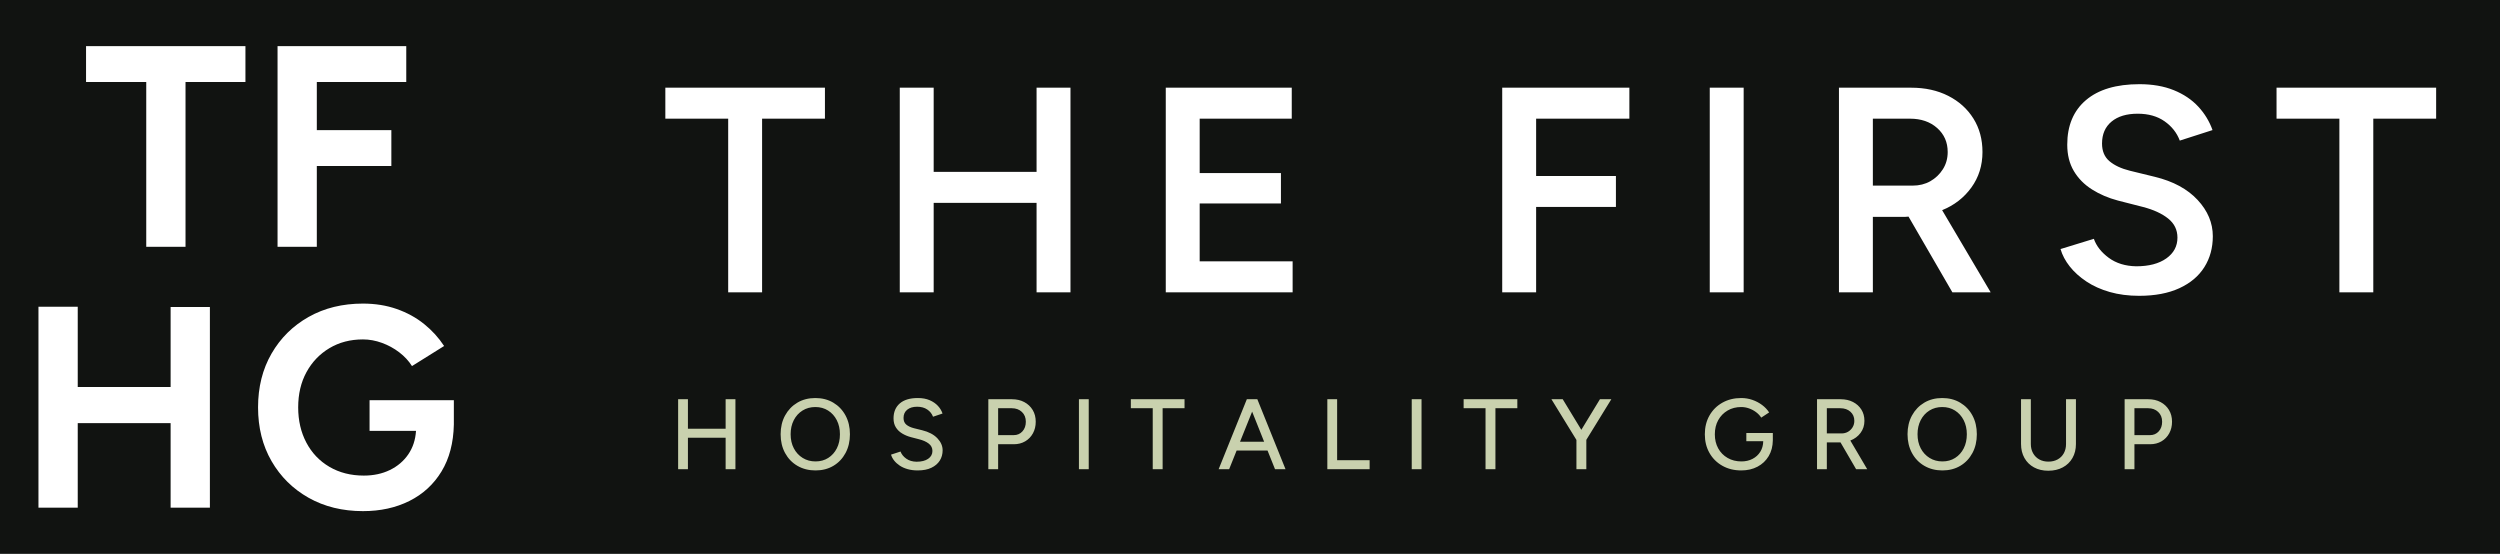
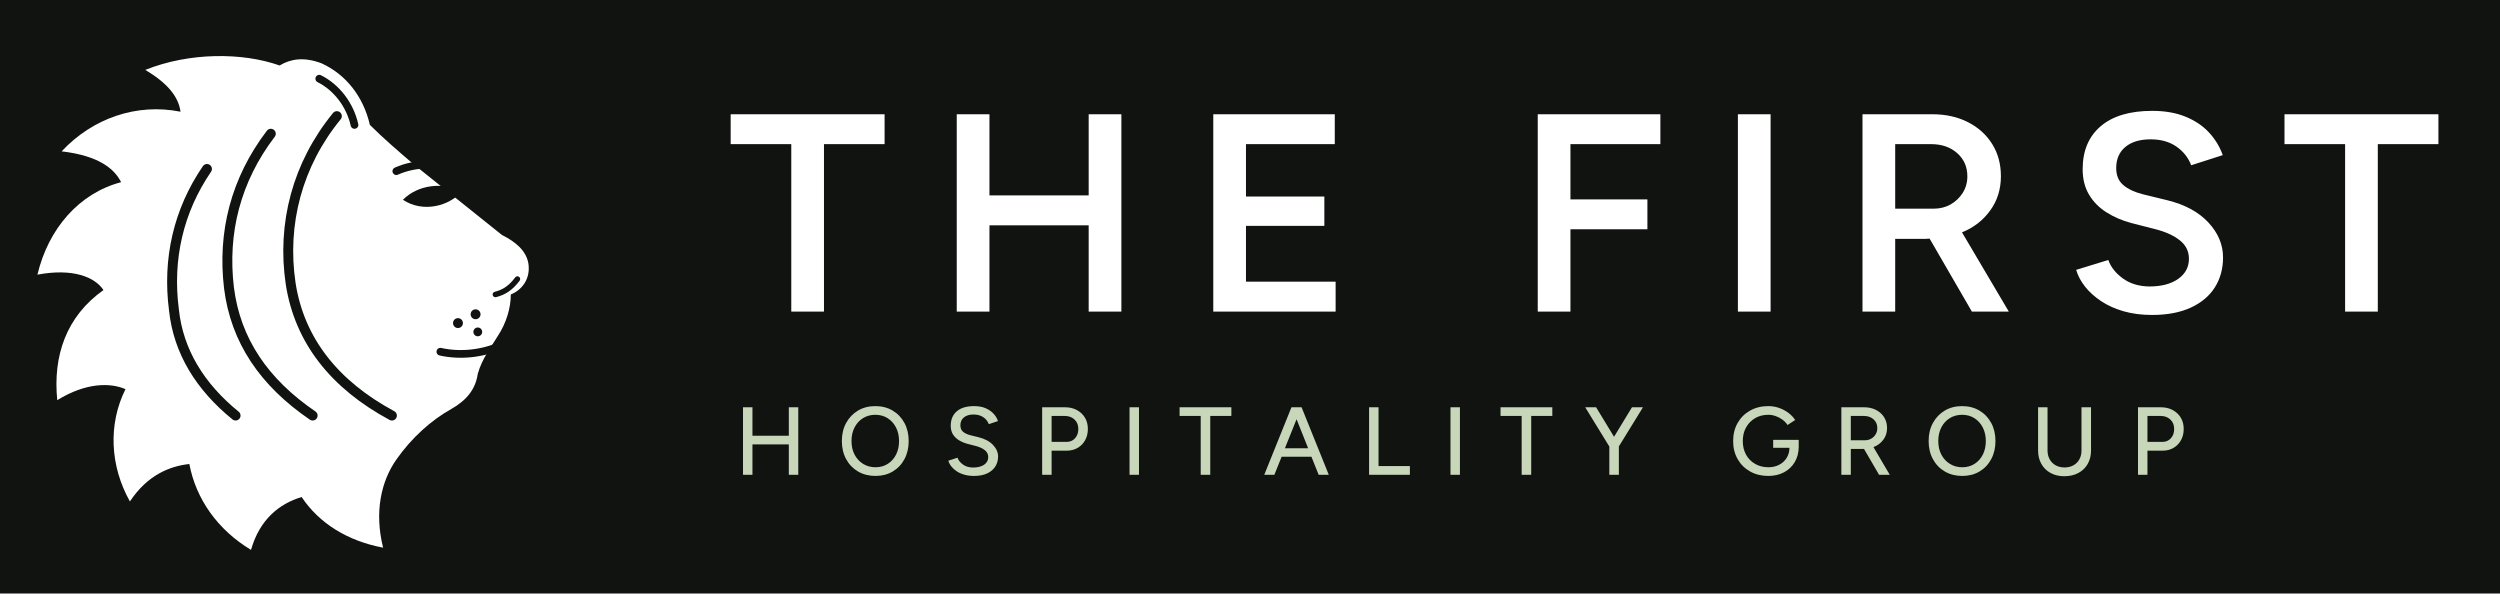
- <svg xmlns="http://www.w3.org/2000/svg" viewBox="0 0 325 72" width="325" height="72" role="img" aria-label="The First Hospitality Group">
-   <rect width="325" height="72" fill="#111311" />
-   <path d="M19.012 32.087V10.658H11.186V6.0H31.907V10.658H24.118V32.087Z M36.081 32.087V6.0H52.814V10.658H41.186V16.919H50.876V21.578H41.186V32.087Z M5.0 66.0V39.876H10.106V50.311H22.18V39.913H27.286V66.0H22.18V55.006H10.106V66.0Z M47.186 66.447Q43.199 66.447 40.124 64.714Q37.05 62.981 35.298 59.944Q33.547 56.907 33.547 52.957Q33.547 49.006 35.298 45.969Q37.05 42.932 40.124 41.199Q43.199 39.466 47.186 39.466Q49.571 39.466 51.584 40.174Q53.596 40.882 55.143 42.13Q56.689 43.379 57.733 44.981L53.559 47.59Q52.925 46.584 51.901 45.801Q50.876 45.019 49.646 44.571Q48.416 44.124 47.186 44.124Q44.727 44.124 42.826 45.261Q40.925 46.398 39.845 48.373Q38.764 50.348 38.764 52.957Q38.764 55.528 39.826 57.54Q40.888 59.553 42.826 60.689Q44.764 61.826 47.298 61.826Q49.199 61.826 50.689 61.099Q52.18 60.373 53.075 59.068Q53.969 57.764 54.081 56.012H48.043V52.025H59.0V55.193Q58.925 58.77 57.398 61.286Q55.87 63.801 53.224 65.124Q50.578 66.447 47.186 66.447Z" fill="#FFFFFF" />
-   <path d="M94.664 38.0V15.428H86.494V11.4H107.242V15.428H99.072V38.0ZM116.97 38.0V11.4H121.378V22.344H134.754V11.4H139.162V38.0H134.754V26.372H121.378V38.0ZM151.55 38.0V11.4H167.928V15.428H155.958V22.496H166.522V26.448H155.958V33.972H168.042V38.0ZM195.288 38.0V11.4H211.818V15.428H199.696V22.876H210.07V26.904H199.696V38.0ZM222.268 38.0V11.4H226.676V38.0ZM239.064 38.0V11.4H248.45Q251.186 11.4 253.276 12.464Q255.366 13.528 256.544 15.409Q257.722 17.29 257.722 19.76Q257.722 22.382 256.278 24.377Q254.834 26.372 252.478 27.322L258.786 38.0H253.808L248.108 28.158Q247.88 28.196 247.633 28.196Q247.386 28.196 247.12 28.196H243.472V38.0ZM243.472 24.13H248.64Q249.932 24.13 250.939 23.56Q251.946 22.99 252.573 22.002Q253.2 21.014 253.2 19.76Q253.2 17.86 251.832 16.644Q250.464 15.428 248.298 15.428H243.472ZM278.09 38.456Q276.0 38.456 274.271 37.962Q272.542 37.468 271.231 36.594Q269.92 35.72 269.065 34.637Q268.21 33.554 267.868 32.376L272.2 31.046Q272.694 32.452 274.138 33.516Q275.582 34.58 277.71 34.618Q280.18 34.618 281.624 33.592Q283.068 32.566 283.068 30.894Q283.068 29.374 281.852 28.405Q280.636 27.436 278.584 26.904L275.316 26.068Q273.454 25.574 271.953 24.624Q270.452 23.674 269.597 22.23Q268.742 20.786 268.742 18.81Q268.742 15.086 271.174 13.015Q273.606 10.944 278.128 10.944Q280.674 10.944 282.593 11.723Q284.512 12.502 285.766 13.851Q287.02 15.2 287.628 16.91L283.372 18.278Q282.802 16.758 281.396 15.77Q279.99 14.782 277.9 14.782Q275.734 14.782 274.499 15.808Q273.264 16.834 273.264 18.658Q273.264 20.14 274.233 20.957Q275.202 21.774 276.874 22.192L280.142 22.99Q283.714 23.864 285.69 25.992Q287.666 28.12 287.666 30.704Q287.666 32.984 286.564 34.732Q285.462 36.48 283.315 37.468Q281.168 38.456 278.09 38.456ZM304.12 38.0V15.428H295.95V11.4H316.698V15.428H308.528V38.0Z" fill="#FFFFFF" />
-   <path d="M88.157 61.0V51.9H89.431V55.735H94.332V51.9H95.606V61.0H94.332V56.905H89.431V61.0ZM106.019 61.156Q104.693 61.156 103.666 60.558Q102.639 59.96 102.06 58.894Q101.482 57.828 101.482 56.45Q101.482 55.072 102.06 54.013Q102.639 52.953 103.653 52.349Q104.667 51.744 105.993 51.744Q107.319 51.744 108.333 52.349Q109.347 52.953 109.919 54.013Q110.491 55.072 110.491 56.45Q110.491 57.828 109.919 58.894Q109.347 59.96 108.34 60.558Q107.332 61.156 106.019 61.156ZM106.019 59.986Q106.955 59.986 107.67 59.531Q108.385 59.076 108.788 58.283Q109.191 57.49 109.191 56.45Q109.191 55.423 108.781 54.623Q108.372 53.824 107.65 53.369Q106.929 52.914 105.993 52.914Q105.057 52.914 104.329 53.369Q103.601 53.824 103.191 54.623Q102.782 55.423 102.782 56.45Q102.782 57.49 103.198 58.283Q103.614 59.076 104.349 59.531Q105.083 59.986 106.019 59.986ZM119.305 61.156Q118.577 61.156 117.986 60.987Q117.394 60.818 116.959 60.525Q116.523 60.233 116.237 59.869Q115.951 59.505 115.834 59.102L117.069 58.699Q117.264 59.232 117.81 59.622Q118.356 60.012 119.149 60.025Q120.111 60.025 120.663 59.642Q121.216 59.258 121.216 58.621Q121.216 58.036 120.735 57.666Q120.254 57.295 119.461 57.1L118.408 56.827Q117.784 56.658 117.27 56.346Q116.757 56.034 116.458 55.553Q116.159 55.072 116.159 54.396Q116.159 53.148 116.972 52.446Q117.784 51.744 119.318 51.744Q120.202 51.744 120.852 52.023Q121.502 52.303 121.925 52.758Q122.347 53.213 122.529 53.759L121.294 54.175Q121.073 53.59 120.54 53.233Q120.007 52.875 119.227 52.875Q118.408 52.875 117.934 53.265Q117.459 53.655 117.459 54.331Q117.459 54.903 117.829 55.209Q118.2 55.514 118.824 55.67L119.877 55.93Q121.151 56.242 121.847 56.963Q122.542 57.685 122.542 58.543Q122.542 59.284 122.172 59.876Q121.801 60.467 121.079 60.811Q120.358 61.156 119.305 61.156ZM128.483 61.0V51.9H131.551Q132.461 51.9 133.156 52.27Q133.852 52.641 134.249 53.297Q134.645 53.954 134.645 54.825Q134.645 55.67 134.281 56.333Q133.917 56.996 133.274 57.373Q132.63 57.75 131.798 57.75H129.757V61.0ZM129.757 56.567H131.785Q132.474 56.567 132.916 56.079Q133.358 55.592 133.358 54.825Q133.358 54.032 132.845 53.551Q132.331 53.07 131.538 53.07H129.757ZM140.261 61.0V51.9H141.535V61.0ZM149.855 61.0V53.07H147.008V51.9H153.989V53.07H151.142V61.0ZM158.422 61.0 162.088 51.9H163.453L167.119 61.0H165.754L164.779 58.569H160.762L159.787 61.0ZM161.204 57.425H164.337L162.777 53.512ZM172.553 61.0V51.9H173.827V59.83H178.052V61.0ZM183.525 61.0V51.9H184.799V61.0ZM193.119 61.0V53.07H190.272V51.9H197.253V53.07H194.406V61.0ZM204.936 61.0V57.191L201.686 51.9H203.155L205.573 55.878L207.991 51.9H209.473L206.223 57.178V61.0ZM226.36 61.156Q224.982 61.156 223.91 60.552Q222.837 59.947 222.233 58.888Q221.628 57.828 221.628 56.463Q221.628 55.072 222.233 54.013Q222.837 52.953 223.91 52.349Q224.982 51.744 226.36 51.744Q227.114 51.744 227.81 51.984Q228.505 52.225 229.071 52.648Q229.636 53.07 229.987 53.616L228.96 54.292Q228.7 53.889 228.284 53.577Q227.868 53.265 227.368 53.09Q226.867 52.914 226.36 52.914Q225.359 52.914 224.586 53.369Q223.812 53.824 223.37 54.617Q222.928 55.41 222.928 56.463Q222.928 57.49 223.364 58.283Q223.799 59.076 224.586 59.531Q225.372 59.986 226.386 59.986Q227.192 59.986 227.829 59.654Q228.466 59.323 228.837 58.731Q229.207 58.14 229.22 57.36H227.023V56.294H230.468V57.23Q230.455 58.413 229.929 59.297Q229.402 60.181 228.479 60.668Q227.556 61.156 226.36 61.156ZM236.214 61.0V51.9H239.282Q240.192 51.9 240.888 52.258Q241.583 52.615 241.98 53.245Q242.376 53.876 242.376 54.708Q242.376 55.605 241.869 56.281Q241.362 56.957 240.543 57.269L242.74 61.0H241.297L239.269 57.516Q239.191 57.516 239.1 57.516Q239.009 57.516 238.918 57.516H237.488V61.0ZM237.488 56.346H239.399Q239.867 56.346 240.238 56.132Q240.608 55.917 240.836 55.547Q241.063 55.176 241.063 54.708Q241.063 53.98 240.556 53.525Q240.049 53.07 239.243 53.07H237.488ZM252.516 61.156Q251.19 61.156 250.163 60.558Q249.136 59.96 248.558 58.894Q247.979 57.828 247.979 56.45Q247.979 55.072 248.558 54.013Q249.136 52.953 250.15 52.349Q251.164 51.744 252.49 51.744Q253.816 51.744 254.83 52.349Q255.844 52.953 256.416 54.013Q256.988 55.072 256.988 56.45Q256.988 57.828 256.416 58.894Q255.844 59.96 254.837 60.558Q253.829 61.156 252.516 61.156ZM252.516 59.986Q253.452 59.986 254.167 59.531Q254.882 59.076 255.285 58.283Q255.688 57.49 255.688 56.45Q255.688 55.423 255.279 54.623Q254.869 53.824 254.148 53.369Q253.426 52.914 252.49 52.914Q251.554 52.914 250.826 53.369Q250.098 53.824 249.689 54.623Q249.279 55.423 249.279 56.45Q249.279 57.49 249.695 58.283Q250.111 59.076 250.846 59.531Q251.58 59.986 252.516 59.986ZM266.27 61.195Q265.217 61.195 264.418 60.76Q263.618 60.324 263.176 59.537Q262.734 58.751 262.734 57.724V51.9H264.008V57.724Q264.008 58.4 264.3 58.92Q264.593 59.44 265.106 59.726Q265.62 60.012 266.296 60.012Q266.972 60.012 267.492 59.726Q268.012 59.44 268.298 58.92Q268.584 58.4 268.584 57.724V51.9H269.871V57.724Q269.871 58.751 269.423 59.537Q268.974 60.324 268.161 60.76Q267.349 61.195 266.27 61.195ZM276.202 61.0V51.9H279.27Q280.18 51.9 280.875 52.27Q281.571 52.641 281.968 53.297Q282.364 53.954 282.364 54.825Q282.364 55.67 282.0 56.333Q281.636 56.996 280.993 57.373Q280.349 57.75 279.517 57.75H277.476V61.0ZM277.476 56.567H279.504Q280.193 56.567 280.635 56.079Q281.077 55.592 281.077 54.825Q281.077 54.032 280.563 53.551Q280.05 53.07 279.257 53.07H277.476Z" fill="#C9D1AE" />
+ <svg xmlns="http://www.w3.org/2000/svg" viewBox="0 0 337 80" width="337" height="80" role="img" aria-label="The First Hospitality Group">
+   <rect width="337.192" height="80" fill="#111311" />
+   <g transform="translate(0.0 2.0) scale(0.1484)">
+     <path d="M336 100 C330 74 314 54 292 44 C276 38 264 40 254 46 C220 34 172 34 132 50 C152 62 162 74 164 88 C124 80 84 94 56 124 C90 128 104 140 110 152 C72 162 44 194 34 236 C66 230 86 238 94 250 C60 274 48 310 52 350 C78 334 100 334 114 340 C98 372 100 410 118 442 C134 418 154 410 172 408 C178 440 198 468 228 486 C236 458 254 444 274 438 C290 462 316 478 348 484 C340 452 346 424 360 404 C374 384 392 368 410 358 C424 350 432 340 434 326 C438 312 446 302 452 292 C460 280 464 266 464 254 C474 250 482 240 480 226 C478 214 468 206 456 200 L376 136 C362 124 348 112 336 100 Z" fill="#FFFFFF" />
+     <path d="M306 92 C270 136 256 190 264 244 C272 296 304 336 356 364 M246 108 C214 150 202 198 208 248 C214 296 240 334 284 364 M188 140 C162 178 152 222 158 268 C162 306 182 338 214 364" stroke="#111311" stroke-width="9" stroke-linecap="round" fill="none" />
+     <path d="M366 168 C380 154 402 152 420 160 C408 174 384 180 366 168 Z" fill="#111311" />
+     <path d="M360 142 C378 134 400 134 420 142" stroke="#111311" stroke-width="7" stroke-linecap="round" fill="none" />
+     <path d="M290 58 C306 66 318 82 322 100" stroke="#111311" stroke-width="7" stroke-linecap="round" fill="none" />
+     <path d="M456 300 C438 308 418 310 400 306" stroke="#111311" stroke-width="7" stroke-linecap="round" fill="none" />
+     <path d="M470 240 C464 248 458 252 450 254" stroke="#111311" stroke-width="5" stroke-linecap="round" fill="none" />
+     <g fill="#111311">
+       <circle cx="432" cy="272" r="4.5" />
+       <circle cx="416" cy="280" r="4.5" />
+       <circle cx="434" cy="288" r="4" />
+     </g>
+   </g>
+   <path d="M106.664 42.0V19.428H98.494V15.4H119.242V19.428H111.072V42.0ZM128.97 42.0V15.4H133.378V26.344H146.754V15.4H151.162V42.0H146.754V30.372H133.378V42.0ZM163.55 42.0V15.4H179.928V19.428H167.958V26.496H178.522V30.448H167.958V37.972H180.042V42.0ZM207.288 42.0V15.4H223.818V19.428H211.696V26.876H222.07V30.904H211.696V42.0ZM234.268 42.0V15.4H238.676V42.0ZM251.064 42.0V15.4H260.45Q263.186 15.4 265.276 16.464Q267.366 17.528 268.544 19.409Q269.722 21.29 269.722 23.76Q269.722 26.382 268.278 28.377Q266.834 30.372 264.478 31.322L270.786 42.0H265.808L260.108 32.158Q259.88 32.196 259.633 32.196Q259.386 32.196 259.12 32.196H255.472V42.0ZM255.472 28.13H260.64Q261.932 28.13 262.939 27.56Q263.946 26.99 264.573 26.002Q265.2 25.014 265.2 23.76Q265.2 21.86 263.832 20.644Q262.464 19.428 260.298 19.428H255.472ZM290.09 42.456Q288.0 42.456 286.271 41.962Q284.542 41.468 283.231 40.594Q281.92 39.72 281.065 38.637Q280.21 37.554 279.868 36.376L284.2 35.046Q284.694 36.452 286.138 37.516Q287.582 38.58 289.71 38.618Q292.18 38.618 293.624 37.592Q295.068 36.566 295.068 34.894Q295.068 33.374 293.852 32.405Q292.636 31.436 290.584 30.904L287.316 30.068Q285.454 29.574 283.953 28.624Q282.452 27.674 281.597 26.23Q280.742 24.786 280.742 22.81Q280.742 19.086 283.174 17.015Q285.606 14.944 290.128 14.944Q292.674 14.944 294.593 15.723Q296.512 16.502 297.766 17.851Q299.02 19.2 299.628 20.91L295.372 22.278Q294.802 20.758 293.396 19.77Q291.99 18.782 289.9 18.782Q287.734 18.782 286.499 19.808Q285.264 20.834 285.264 22.658Q285.264 24.14 286.233 24.957Q287.202 25.774 288.874 26.192L292.142 26.99Q295.714 27.864 297.69 29.992Q299.666 32.12 299.666 34.704Q299.666 36.984 298.564 38.732Q297.462 40.48 295.315 41.468Q293.168 42.456 290.09 42.456ZM316.12 42.0V19.428H307.95V15.4H328.698V19.428H320.528V42.0Z" fill="#FFFFFF" />
+   <path d="M100.157 64.0V54.9H101.431V58.735H106.332V54.9H107.606V64.0H106.332V59.905H101.431V64.0ZM118.019 64.156Q116.693 64.156 115.666 63.558Q114.639 62.96 114.06 61.894Q113.482 60.828 113.482 59.45Q113.482 58.072 114.06 57.013Q114.639 55.953 115.653 55.349Q116.667 54.744 117.993 54.744Q119.319 54.744 120.333 55.349Q121.347 55.953 121.919 57.013Q122.491 58.072 122.491 59.45Q122.491 60.828 121.919 61.894Q121.347 62.96 120.34 63.558Q119.332 64.156 118.019 64.156ZM118.019 62.986Q118.955 62.986 119.67 62.531Q120.385 62.076 120.788 61.283Q121.191 60.49 121.191 59.45Q121.191 58.423 120.781 57.623Q120.372 56.824 119.65 56.369Q118.929 55.914 117.993 55.914Q117.057 55.914 116.329 56.369Q115.601 56.824 115.191 57.623Q114.782 58.423 114.782 59.45Q114.782 60.49 115.198 61.283Q115.614 62.076 116.349 62.531Q117.083 62.986 118.019 62.986ZM131.305 64.156Q130.577 64.156 129.986 63.987Q129.394 63.818 128.959 63.525Q128.523 63.233 128.237 62.869Q127.951 62.505 127.834 62.102L129.069 61.699Q129.264 62.232 129.81 62.622Q130.356 63.012 131.149 63.025Q132.111 63.025 132.663 62.642Q133.216 62.258 133.216 61.621Q133.216 61.036 132.735 60.666Q132.254 60.295 131.461 60.1L130.408 59.827Q129.784 59.658 129.271 59.346Q128.757 59.034 128.458 58.553Q128.159 58.072 128.159 57.396Q128.159 56.148 128.972 55.446Q129.784 54.744 131.318 54.744Q132.202 54.744 132.852 55.023Q133.502 55.303 133.925 55.758Q134.347 56.213 134.529 56.759L133.294 57.175Q133.073 56.59 132.54 56.233Q132.007 55.875 131.227 55.875Q130.408 55.875 129.934 56.265Q129.459 56.655 129.459 57.331Q129.459 57.903 129.829 58.209Q130.2 58.514 130.824 58.67L131.877 58.93Q133.151 59.242 133.846 59.963Q134.542 60.685 134.542 61.543Q134.542 62.284 134.172 62.876Q133.801 63.467 133.079 63.812Q132.358 64.156 131.305 64.156ZM140.483 64.0V54.9H143.551Q144.461 54.9 145.157 55.27Q145.852 55.641 146.249 56.297Q146.645 56.954 146.645 57.825Q146.645 58.67 146.281 59.333Q145.917 59.996 145.274 60.373Q144.63 60.75 143.798 60.75H141.757V64.0ZM141.757 59.567H143.785Q144.474 59.567 144.916 59.079Q145.358 58.592 145.358 57.825Q145.358 57.032 144.845 56.551Q144.331 56.07 143.538 56.07H141.757ZM152.261 64.0V54.9H153.535V64.0ZM161.855 64.0V56.07H159.008V54.9H165.989V56.07H163.142V64.0ZM170.422 64.0 174.088 54.9H175.453L179.119 64.0H177.754L176.779 61.569H172.762L171.787 64.0ZM173.204 60.425H176.337L174.777 56.512ZM184.553 64.0V54.9H185.827V62.83H190.052V64.0ZM195.525 64.0V54.9H196.799V64.0ZM205.119 64.0V56.07H202.272V54.9H209.253V56.07H206.406V64.0ZM216.936 64.0V60.191L213.686 54.9H215.155L217.573 58.878L219.991 54.9H221.473L218.223 60.178V64.0ZM238.36 64.156Q236.982 64.156 235.91 63.552Q234.837 62.947 234.233 61.888Q233.628 60.828 233.628 59.463Q233.628 58.072 234.233 57.013Q234.837 55.953 235.91 55.349Q236.982 54.744 238.36 54.744Q239.114 54.744 239.81 54.984Q240.505 55.225 241.071 55.648Q241.636 56.07 241.987 56.616L240.96 57.292Q240.7 56.889 240.284 56.577Q239.868 56.265 239.368 56.09Q238.867 55.914 238.36 55.914Q237.359 55.914 236.586 56.369Q235.812 56.824 235.37 57.617Q234.928 58.41 234.928 59.463Q234.928 60.49 235.364 61.283Q235.799 62.076 236.586 62.531Q237.372 62.986 238.386 62.986Q239.192 62.986 239.829 62.654Q240.466 62.323 240.837 61.731Q241.207 61.14 241.22 60.36H239.023V59.294H242.468V60.23Q242.455 61.413 241.929 62.297Q241.402 63.181 240.479 63.669Q239.556 64.156 238.36 64.156ZM248.214 64.0V54.9H251.282Q252.192 54.9 252.888 55.258Q253.583 55.615 253.98 56.245Q254.376 56.876 254.376 57.708Q254.376 58.605 253.869 59.281Q253.362 59.957 252.543 60.269L254.74 64.0H253.297L251.269 60.516Q251.191 60.516 251.1 60.516Q251.009 60.516 250.918 60.516H249.488V64.0ZM249.488 59.346H251.399Q251.867 59.346 252.238 59.132Q252.608 58.917 252.836 58.547Q253.063 58.176 253.063 57.708Q253.063 56.98 252.556 56.525Q252.049 56.07 251.243 56.07H249.488ZM264.516 64.156Q263.19 64.156 262.163 63.558Q261.136 62.96 260.558 61.894Q259.979 60.828 259.979 59.45Q259.979 58.072 260.558 57.013Q261.136 55.953 262.15 55.349Q263.164 54.744 264.49 54.744Q265.816 54.744 266.83 55.349Q267.844 55.953 268.416 57.013Q268.988 58.072 268.988 59.45Q268.988 60.828 268.416 61.894Q267.844 62.96 266.837 63.558Q265.829 64.156 264.516 64.156ZM264.516 62.986Q265.452 62.986 266.167 62.531Q266.882 62.076 267.285 61.283Q267.688 60.49 267.688 59.45Q267.688 58.423 267.279 57.623Q266.869 56.824 266.148 56.369Q265.426 55.914 264.49 55.914Q263.554 55.914 262.826 56.369Q262.098 56.824 261.688 57.623Q261.279 58.423 261.279 59.45Q261.279 60.49 261.695 61.283Q262.111 62.076 262.846 62.531Q263.58 62.986 264.516 62.986ZM278.27 64.195Q277.217 64.195 276.418 63.759Q275.618 63.324 275.176 62.537Q274.734 61.751 274.734 60.724V54.9H276.008V60.724Q276.008 61.4 276.3 61.92Q276.593 62.44 277.106 62.726Q277.62 63.012 278.296 63.012Q278.972 63.012 279.492 62.726Q280.012 62.44 280.298 61.92Q280.584 61.4 280.584 60.724V54.9H281.871V60.724Q281.871 61.751 281.423 62.537Q280.974 63.324 280.161 63.759Q279.349 64.195 278.27 64.195ZM288.202 64.0V54.9H291.27Q292.18 54.9 292.875 55.27Q293.571 55.641 293.968 56.297Q294.364 56.954 294.364 57.825Q294.364 58.67 294.0 59.333Q293.636 59.996 292.993 60.373Q292.349 60.75 291.517 60.75H289.476V64.0ZM289.476 59.567H291.504Q292.193 59.567 292.635 59.079Q293.077 58.592 293.077 57.825Q293.077 57.032 292.563 56.551Q292.05 56.07 291.257 56.07H289.476Z" fill="#C8D6BA" />
</svg>
